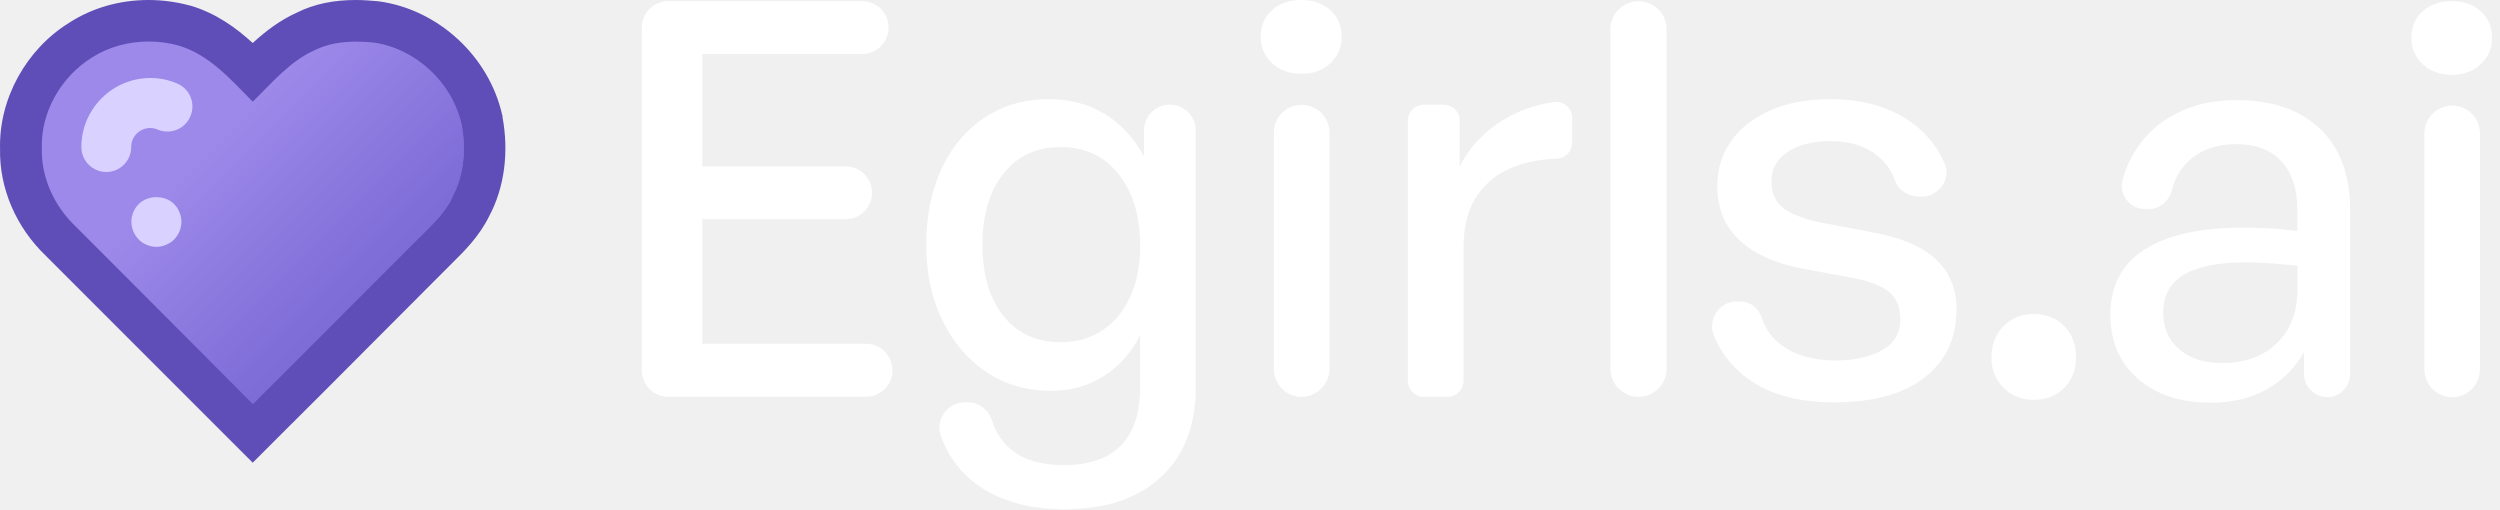
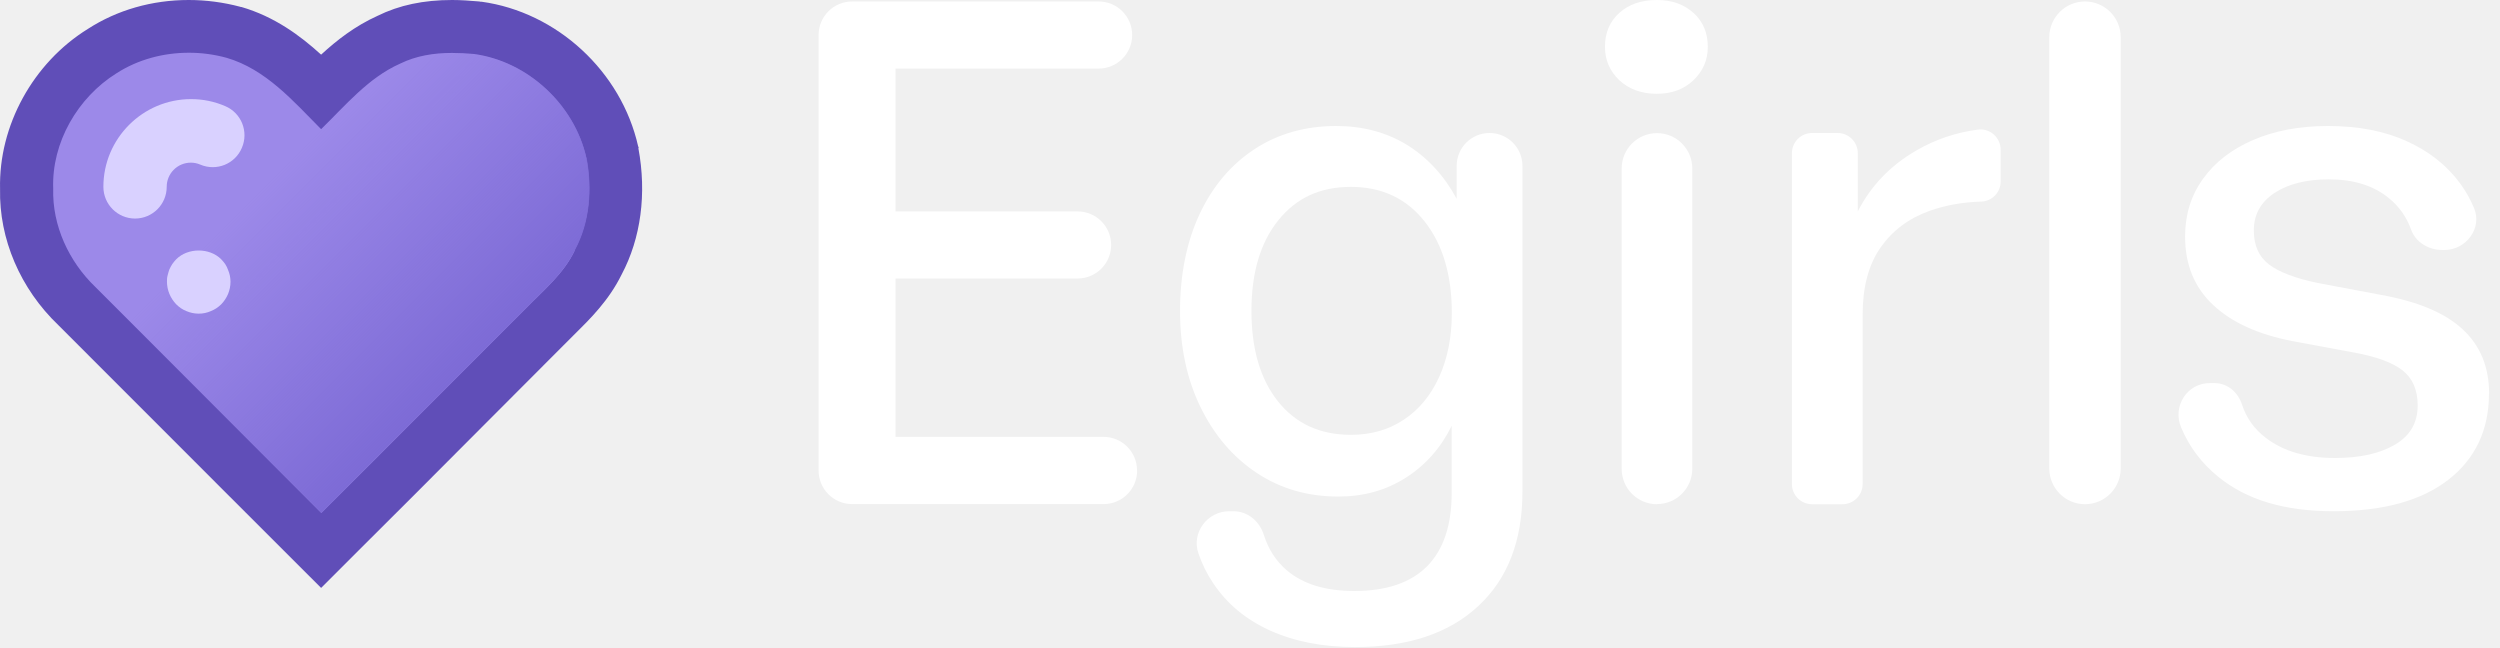
- <svg xmlns="http://www.w3.org/2000/svg" width="108" height="22" viewBox="0 0 108 22" fill="none">
-   <path d="M10.284 18.081C8.902 16.699 7.519 15.316 6.136 13.934C4.956 12.753 3.782 11.572 2.601 10.398C1.485 9.325 0.858 7.856 0.909 6.387C0.844 4.594 1.852 2.744 3.487 1.728C4.329 1.188 5.344 0.893 6.424 0.893C6.936 0.893 7.447 0.958 7.944 1.095C9.204 1.462 10.126 2.304 10.925 3.111C11.587 2.441 12.286 1.764 13.236 1.347C13.82 1.051 14.532 0.9 15.375 0.9C15.656 0.9 15.937 0.915 16.217 0.943C18.457 1.253 20.336 2.988 20.826 5.17C21.085 6.553 20.912 7.885 20.336 8.936C19.991 9.664 19.4 10.239 18.889 10.751C18.774 10.866 16.412 13.228 15.353 14.286C14.093 15.554 12.826 16.814 11.559 18.074L10.925 18.708L10.291 18.074L10.284 18.081Z" fill="#9C89E9" />
+ <svg xmlns="http://www.w3.org/2000/svg" width="85" height="22" viewBox="0 0 85 22" fill="none">
+   <path d="M10.284 18.081C8.902 16.698 7.519 15.316 6.136 13.933C4.956 12.752 3.782 11.571 2.601 10.398C1.485 9.325 0.858 7.856 0.909 6.387C0.844 4.594 1.852 2.743 3.487 1.728C4.329 1.188 5.344 0.893 6.424 0.893C6.936 0.893 7.447 0.958 7.944 1.094C9.204 1.462 10.126 2.304 10.925 3.111C11.587 2.441 12.286 1.764 13.236 1.346C13.82 1.051 14.532 0.9 15.375 0.9C15.656 0.9 15.937 0.914 16.217 0.943C18.457 1.253 20.336 2.988 20.826 5.17C21.085 6.553 20.912 7.885 20.336 8.936C19.991 9.663 19.4 10.239 18.889 10.751C18.774 10.866 16.412 13.228 15.353 14.286C14.093 15.553 12.826 16.814 11.559 18.074L10.925 18.707L10.291 18.074L10.284 18.081Z" fill="#9C89E9" />
  <path d="M21.712 5.033V5.004L21.697 4.976C21.128 2.434 18.939 0.41 16.369 0.058H16.333L16.297 0.05C15.966 0.022 15.663 0 15.375 0C14.403 0 13.575 0.173 12.833 0.54C12.07 0.886 11.458 1.361 10.918 1.858C10.191 1.195 9.319 0.562 8.21 0.238H8.189L8.167 0.23C7.598 0.079 7.008 0 6.417 0C5.172 0 3.984 0.338 2.983 0.986C1.125 2.139 -0.049 4.27 0.002 6.423C-0.034 8.122 0.686 9.815 1.989 11.06C3.148 12.22 4.336 13.408 5.517 14.589C6.893 15.964 8.268 17.346 9.65 18.722L10.918 19.989L12.185 18.722C13.453 17.462 14.713 16.201 15.973 14.934C17.031 13.876 18.09 12.81 19.148 11.752C19.278 11.622 19.393 11.507 19.501 11.399C20.063 10.844 20.696 10.225 21.136 9.332C21.791 8.101 21.993 6.581 21.705 5.04L21.712 5.033ZM19.544 8.511C19.17 9.303 18.486 9.865 17.888 10.477C15.562 12.796 13.251 15.129 10.925 17.44C8.362 14.884 5.805 12.313 3.242 9.757C2.342 8.893 1.773 7.669 1.809 6.416C1.751 4.846 2.644 3.312 3.962 2.491C4.689 2.023 5.553 1.793 6.425 1.793C6.857 1.793 7.289 1.851 7.706 1.966C9.038 2.355 9.975 3.442 10.918 4.392C11.746 3.586 12.516 2.65 13.597 2.167C14.151 1.894 14.756 1.8 15.368 1.8C15.62 1.8 15.872 1.815 16.117 1.836C17.953 2.088 19.53 3.564 19.933 5.365C20.135 6.416 20.048 7.553 19.53 8.504L19.544 8.511Z" fill="#604EB8" />
-   <path d="M19.941 5.371C19.537 3.564 17.96 2.095 16.124 1.843C15.274 1.764 14.382 1.778 13.597 2.167C12.509 2.649 11.746 3.578 10.918 4.392C9.967 3.442 9.039 2.354 7.706 1.965C6.461 1.627 5.057 1.785 3.962 2.491C2.637 3.312 1.751 4.846 1.809 6.415C1.773 7.668 2.342 8.9 3.242 9.757C5.805 12.313 8.362 14.883 10.925 17.44C13.251 15.121 15.562 12.795 17.888 10.477C18.486 9.864 19.17 9.296 19.544 8.511C20.063 7.56 20.142 6.423 19.948 5.371H19.941Z" fill="url(#paint0_linear_231_788)" />
-   <path d="M6.757 10.664C6.613 10.664 6.476 10.635 6.339 10.578C6.209 10.527 6.094 10.448 5.993 10.347C5.792 10.139 5.677 9.865 5.677 9.577C5.677 9.512 5.677 9.44 5.698 9.368C5.713 9.303 5.734 9.231 5.756 9.167C5.785 9.102 5.821 9.037 5.857 8.979C5.9 8.922 5.943 8.864 5.993 8.814C6.39 8.418 7.124 8.418 7.52 8.814C7.57 8.864 7.614 8.922 7.657 8.979C7.693 9.037 7.729 9.102 7.75 9.167C7.779 9.231 7.801 9.303 7.815 9.368C7.83 9.44 7.837 9.512 7.837 9.577C7.837 9.872 7.722 10.139 7.52 10.347C7.419 10.448 7.297 10.527 7.167 10.578C7.038 10.635 6.901 10.664 6.757 10.664Z" fill="#D9D1FF" />
+   <path d="M19.941 5.371C19.537 3.564 17.96 2.095 16.124 1.843C15.274 1.764 14.382 1.778 13.597 2.167C12.509 2.649 11.746 3.578 10.918 4.392C9.967 3.442 9.039 2.354 7.706 1.965C6.461 1.627 5.057 1.785 3.962 2.491C2.637 3.312 1.751 4.846 1.809 6.415C1.773 7.668 2.342 8.9 3.242 9.757C5.805 12.313 8.362 14.883 10.925 17.44C13.251 15.121 15.562 12.795 17.888 10.477C18.486 9.864 19.17 9.296 19.544 8.511C20.063 7.56 20.142 6.423 19.948 5.371H19.941Z" fill="url(#paint0_linear_578_30990)" />
+   <path d="M6.757 10.664C6.613 10.664 6.476 10.636 6.339 10.578C6.209 10.528 6.094 10.448 5.993 10.348C5.792 10.139 5.677 9.865 5.677 9.577C5.677 9.512 5.677 9.44 5.698 9.368C5.713 9.303 5.734 9.232 5.756 9.167C5.785 9.102 5.821 9.037 5.857 8.979C5.9 8.922 5.943 8.864 5.993 8.814C6.39 8.418 7.124 8.418 7.52 8.814C7.57 8.864 7.614 8.922 7.657 8.979C7.693 9.037 7.729 9.102 7.75 9.167C7.779 9.232 7.801 9.303 7.815 9.368C7.83 9.44 7.837 9.512 7.837 9.577C7.837 9.872 7.722 10.139 7.52 10.348C7.419 10.448 7.297 10.528 7.167 10.578C7.038 10.636 6.901 10.664 6.757 10.664Z" fill="#D9D1FF" />
  <path d="M4.595 7.431C3.998 7.431 3.515 6.949 3.515 6.351C3.515 4.709 4.854 3.37 6.496 3.37C6.899 3.37 7.288 3.449 7.656 3.608C8.203 3.838 8.462 4.472 8.224 5.026C7.994 5.574 7.36 5.833 6.806 5.595C6.705 5.552 6.597 5.53 6.489 5.53C6.035 5.53 5.668 5.898 5.668 6.351C5.668 6.949 5.186 7.431 4.588 7.431H4.595Z" fill="#D9D1FF" />
-   <path d="M38.557 15.998C38.557 16.63 38.044 17.139 37.416 17.139H28.867C28.235 17.139 27.726 16.625 27.726 15.998V1.191C27.726 0.558 28.239 0.05 28.867 0.05H37.247C37.879 0.05 38.388 0.563 38.388 1.191C38.388 1.823 37.874 2.331 37.247 2.331H30.342V7.188H36.532C37.164 7.188 37.673 7.701 37.673 8.328C37.673 8.961 37.16 9.469 36.532 9.469H30.342V14.852H37.412C38.044 14.852 38.553 15.366 38.553 15.993L38.557 15.998Z" fill="white" />
-   <path d="M45.966 22C44.871 22 43.909 21.812 43.084 21.441C42.259 21.07 41.613 20.534 41.146 19.833C40.931 19.517 40.761 19.173 40.638 18.807C40.399 18.11 40.944 17.382 41.687 17.382H41.829C42.319 17.382 42.718 17.721 42.864 18.188C43.02 18.678 43.281 19.082 43.648 19.393C44.197 19.86 44.963 20.094 45.943 20.094C47.038 20.094 47.863 19.81 48.417 19.251C48.971 18.688 49.251 17.858 49.251 16.764V14.477C48.884 15.224 48.367 15.811 47.693 16.241C47.02 16.672 46.255 16.883 45.398 16.883C44.349 16.883 43.423 16.612 42.612 16.072C41.801 15.531 41.169 14.784 40.706 13.831C40.243 12.878 40.014 11.793 40.014 10.569C40.014 9.346 40.239 8.215 40.683 7.271C41.128 6.327 41.751 5.594 42.553 5.067C43.354 4.545 44.28 4.284 45.325 4.284C46.232 4.284 47.029 4.499 47.73 4.925C48.426 5.356 48.99 5.965 49.42 6.758V5.64C49.42 5.021 49.92 4.522 50.538 4.522C51.157 4.522 51.656 5.021 51.656 5.64V16.713C51.656 18.381 51.157 19.677 50.154 20.607C49.155 21.537 47.757 22 45.961 22H45.966ZM42.443 10.569C42.443 11.87 42.745 12.897 43.35 13.653C43.955 14.409 44.779 14.784 45.824 14.784C46.507 14.784 47.107 14.615 47.62 14.271C48.138 13.932 48.536 13.447 48.825 12.819C49.109 12.191 49.255 11.467 49.255 10.643C49.255 9.342 48.944 8.302 48.325 7.523C47.707 6.744 46.873 6.354 45.824 6.354C44.775 6.354 43.968 6.73 43.359 7.486C42.75 8.242 42.443 9.268 42.443 10.569Z" fill="white" />
-   <path d="M57.959 1.594C57.959 2.039 57.798 2.414 57.473 2.726C57.148 3.037 56.731 3.189 56.222 3.189C55.714 3.189 55.274 3.033 54.948 2.726C54.623 2.414 54.463 2.039 54.463 1.594C54.463 1.118 54.623 0.733 54.948 0.44C55.274 0.147 55.7 0 56.222 0C56.744 0 57.148 0.147 57.473 0.44C57.798 0.733 57.959 1.118 57.959 1.594ZM56.231 17.144C55.567 17.144 55.031 16.603 55.031 15.943V5.727C55.031 5.062 55.572 4.526 56.231 4.526C56.896 4.526 57.432 5.067 57.432 5.727V15.939C57.432 16.603 56.891 17.139 56.231 17.139V17.144Z" fill="white" />
-   <path d="M63.224 10.689V16.457C63.224 16.837 62.917 17.144 62.537 17.144H61.506C61.126 17.144 60.819 16.837 60.819 16.457V5.209C60.819 4.829 61.126 4.522 61.506 4.522H62.372C62.752 4.522 63.059 4.829 63.059 5.209V7.188C63.504 6.318 64.168 5.626 65.047 5.118C65.703 4.737 66.404 4.504 67.141 4.407C67.554 4.352 67.916 4.678 67.916 5.095V6.171C67.916 6.538 67.627 6.84 67.26 6.854C66.614 6.872 66.028 6.982 65.496 7.17C64.791 7.422 64.237 7.839 63.829 8.421C63.426 9.003 63.224 9.759 63.224 10.693V10.689Z" fill="white" />
-   <path d="M70.784 17.143C70.115 17.143 69.57 16.598 69.57 15.929V1.264C69.57 0.595 70.115 0.05 70.784 0.05C71.453 0.05 71.998 0.595 71.998 1.264V15.929C71.998 16.598 71.453 17.143 70.784 17.143Z" fill="white" />
-   <path d="M84.519 13.382C84.519 14.619 84.056 15.595 83.14 16.31C82.219 17.025 80.918 17.382 79.236 17.382C77.555 17.382 76.281 16.993 75.319 16.214C74.746 15.751 74.325 15.188 74.05 14.528C73.752 13.813 74.256 13.025 75.026 13.025H75.186C75.63 13.025 75.988 13.337 76.125 13.763C76.272 14.216 76.542 14.592 76.941 14.894C77.536 15.348 78.32 15.572 79.287 15.572C80.13 15.572 80.808 15.421 81.321 15.119C81.838 14.816 82.095 14.372 82.095 13.786C82.095 13.263 81.925 12.865 81.582 12.594C81.238 12.324 80.675 12.118 79.878 11.976L77.83 11.596C76.671 11.371 75.772 10.963 75.14 10.368C74.503 9.772 74.187 8.998 74.187 8.045C74.187 7.298 74.389 6.643 74.797 6.08C75.2 5.516 75.768 5.076 76.501 4.76C77.229 4.444 78.082 4.284 79.048 4.284C80.065 4.284 80.954 4.453 81.715 4.797C82.475 5.14 83.089 5.621 83.547 6.249C83.735 6.506 83.891 6.785 84.015 7.083C84.294 7.761 83.74 8.499 83.007 8.499H82.924C82.466 8.499 82.026 8.237 81.871 7.807C81.719 7.381 81.467 7.023 81.119 6.739C80.597 6.309 79.914 6.098 79.071 6.098C78.311 6.098 77.692 6.254 77.225 6.561C76.757 6.872 76.524 7.294 76.524 7.834C76.524 8.343 76.693 8.728 77.037 8.989C77.376 9.25 77.93 9.461 78.691 9.621L80.835 10.024C82.091 10.249 83.016 10.633 83.621 11.193C84.225 11.751 84.523 12.48 84.523 13.382H84.519Z" fill="white" />
-   <path d="M89.686 15.445C89.686 15.967 89.517 16.402 89.178 16.75C88.838 17.099 88.399 17.273 87.858 17.273C87.317 17.273 86.9 17.099 86.552 16.75C86.204 16.402 86.03 15.967 86.03 15.445C86.03 14.89 86.204 14.437 86.552 14.089C86.9 13.741 87.336 13.566 87.858 13.566C88.38 13.566 88.834 13.741 89.178 14.089C89.517 14.437 89.686 14.89 89.686 15.445Z" fill="white" />
-   <path d="M100.533 17.153C99.983 17.153 99.534 16.704 99.534 16.154V15.206C99.14 15.902 98.599 16.438 97.916 16.823C97.234 17.203 96.427 17.395 95.493 17.395C94.196 17.395 93.147 17.052 92.355 16.36C91.562 15.673 91.168 14.747 91.168 13.593C91.168 12.356 91.654 11.421 92.629 10.789C93.605 10.157 95.026 9.836 96.895 9.836C97.257 9.836 97.614 9.845 97.962 9.859C98.311 9.877 98.737 9.914 99.245 9.978V9.053C99.245 8.164 99.016 7.472 98.558 6.973C98.1 6.473 97.449 6.226 96.611 6.226C95.772 6.226 95.049 6.473 94.531 6.973C94.187 7.307 93.949 7.724 93.821 8.223C93.701 8.686 93.317 9.03 92.84 9.03H92.666C92.025 9.03 91.53 8.425 91.69 7.802C91.809 7.348 91.983 6.927 92.222 6.547C92.657 5.841 93.252 5.296 94.004 4.907C94.755 4.517 95.621 4.325 96.606 4.325C98.159 4.325 99.364 4.742 100.23 5.571C101.096 6.4 101.527 7.568 101.527 9.076V16.159C101.527 16.708 101.078 17.157 100.528 17.157L100.533 17.153ZM93.454 13.52C93.454 14.17 93.683 14.693 94.141 15.086C94.6 15.485 95.209 15.682 95.969 15.682C96.982 15.682 97.784 15.393 98.37 14.816C98.957 14.239 99.25 13.465 99.25 12.502V11.481C98.792 11.431 98.384 11.398 98.036 11.371C97.688 11.348 97.353 11.334 97.037 11.334C95.832 11.334 94.934 11.513 94.338 11.87C93.743 12.228 93.45 12.777 93.45 13.524L93.454 13.52Z" fill="white" />
-   <path d="M107.657 1.64C107.657 2.084 107.496 2.46 107.171 2.771C106.846 3.078 106.429 3.234 105.925 3.234C105.421 3.234 104.976 3.078 104.656 2.771C104.33 2.46 104.17 2.084 104.17 1.64C104.17 1.163 104.33 0.783 104.656 0.49C104.981 0.196 105.403 0.05 105.925 0.05C106.447 0.05 106.846 0.196 107.171 0.49C107.496 0.783 107.657 1.168 107.657 1.64ZM105.934 17.157C105.27 17.157 104.734 16.621 104.734 15.957V5.763C104.734 5.099 105.27 4.563 105.934 4.563C106.598 4.563 107.134 5.099 107.134 5.763V15.957C107.134 16.621 106.598 17.157 105.934 17.157Z" fill="white" />
+   <path d="M38.663 15.998C38.663 16.63 38.15 17.139 37.523 17.139H28.973C28.341 17.139 27.832 16.626 27.832 15.998V1.191C27.832 0.559 28.346 0.05 28.973 0.05H37.353C37.985 0.05 38.494 0.563 38.494 1.191C38.494 1.823 37.981 2.332 37.353 2.332H30.449V7.188H36.638C37.27 7.188 37.779 7.701 37.779 8.329C37.779 8.961 37.266 9.469 36.638 9.469H30.449V14.853H37.518C38.15 14.853 38.659 15.366 38.659 15.993L38.663 15.998Z" fill="white" />
+   <path d="M46.072 22C44.977 22 44.015 21.812 43.19 21.441C42.366 21.07 41.72 20.534 41.252 19.833C41.037 19.517 40.867 19.173 40.744 18.807C40.506 18.11 41.051 17.382 41.793 17.382H41.935C42.425 17.382 42.824 17.721 42.971 18.188C43.126 18.678 43.387 19.082 43.754 19.393C44.304 19.86 45.069 20.094 46.049 20.094C47.144 20.094 47.969 19.81 48.523 19.251C49.078 18.688 49.357 17.858 49.357 16.764V14.477C48.991 15.224 48.473 15.811 47.799 16.241C47.126 16.672 46.361 16.883 45.504 16.883C44.455 16.883 43.529 16.612 42.718 16.072C41.907 15.531 41.275 14.784 40.812 13.831C40.35 12.878 40.121 11.793 40.121 10.569C40.121 9.346 40.345 8.215 40.79 7.271C41.234 6.327 41.857 5.594 42.659 5.067C43.461 4.545 44.386 4.284 45.431 4.284C46.338 4.284 47.135 4.499 47.836 4.925C48.532 5.356 49.096 5.965 49.527 6.758V5.64C49.527 5.021 50.026 4.522 50.645 4.522C51.263 4.522 51.763 5.021 51.763 5.64V16.713C51.763 18.381 51.263 19.677 50.26 20.607C49.261 21.537 47.864 22 46.068 22H46.072ZM42.549 10.569C42.549 11.87 42.851 12.897 43.456 13.653C44.061 14.409 44.886 14.784 45.93 14.784C46.613 14.784 47.213 14.615 47.726 14.271C48.244 13.932 48.642 13.447 48.931 12.819C49.215 12.191 49.362 11.467 49.362 10.643C49.362 9.342 49.05 8.302 48.432 7.523C47.813 6.744 46.979 6.354 45.93 6.354C44.881 6.354 44.075 6.73 43.465 7.486C42.856 8.242 42.549 9.268 42.549 10.569Z" fill="white" />
+   <path d="M58.065 1.594C58.065 2.039 57.904 2.414 57.579 2.726C57.254 3.037 56.837 3.189 56.328 3.189C55.82 3.189 55.38 3.033 55.055 2.726C54.729 2.414 54.569 2.039 54.569 1.594C54.569 1.118 54.729 0.733 55.055 0.44C55.38 0.147 55.806 0 56.328 0C56.851 0 57.254 0.147 57.579 0.44C57.904 0.733 58.065 1.118 58.065 1.594ZM56.338 17.144C55.673 17.144 55.137 16.603 55.137 15.943V5.727C55.137 5.062 55.678 4.526 56.338 4.526C57.002 4.526 57.538 5.067 57.538 5.727V15.939C57.538 16.603 56.997 17.139 56.338 17.139V17.144Z" fill="white" />
+   <path d="M63.33 10.688V16.456C63.33 16.837 63.023 17.144 62.643 17.144H61.612C61.232 17.144 60.925 16.837 60.925 16.456V5.209C60.925 4.829 61.232 4.522 61.612 4.522H62.478C62.858 4.522 63.165 4.829 63.165 5.209V7.188C63.61 6.318 64.274 5.626 65.154 5.117C65.809 4.737 66.51 4.503 67.248 4.407C67.66 4.352 68.022 4.678 68.022 5.094V6.171C68.022 6.538 67.733 6.84 67.367 6.854C66.721 6.872 66.134 6.982 65.603 7.17C64.897 7.422 64.343 7.839 63.935 8.421C63.532 9.002 63.33 9.758 63.33 10.693V10.688Z" fill="white" />
+   <path d="M70.89 17.143C70.221 17.143 69.676 16.598 69.676 15.929V1.264C69.676 0.595 70.221 0.05 70.89 0.05C71.559 0.05 72.104 0.595 72.104 1.264V15.929C72.104 16.598 71.559 17.143 70.89 17.143Z" fill="white" />
+   <path d="M84.625 13.382C84.625 14.619 84.162 15.595 83.246 16.31C82.325 17.025 81.024 17.382 79.342 17.382C77.661 17.382 76.387 16.993 75.425 16.214C74.853 15.751 74.431 15.188 74.156 14.528C73.858 13.813 74.362 13.025 75.132 13.025H75.292C75.737 13.025 76.094 13.337 76.231 13.763C76.378 14.216 76.648 14.592 77.047 14.894C77.643 15.348 78.426 15.572 79.393 15.572C80.236 15.572 80.914 15.421 81.427 15.119C81.945 14.816 82.201 14.372 82.201 13.786C82.201 13.263 82.032 12.865 81.688 12.594C81.345 12.324 80.781 12.118 79.984 11.976L77.936 11.596C76.777 11.371 75.879 10.963 75.246 10.368C74.61 9.772 74.293 8.998 74.293 8.045C74.293 7.298 74.495 6.643 74.903 6.08C75.306 5.516 75.874 5.076 76.607 4.76C77.336 4.444 78.188 4.284 79.155 4.284C80.172 4.284 81.061 4.453 81.821 4.797C82.582 5.14 83.195 5.621 83.654 6.249C83.841 6.506 83.997 6.785 84.121 7.083C84.4 7.761 83.846 8.499 83.113 8.499H83.031C82.572 8.499 82.133 8.237 81.977 7.807C81.826 7.381 81.574 7.023 81.225 6.739C80.703 6.309 80.02 6.098 79.177 6.098C78.417 6.098 77.798 6.254 77.331 6.561C76.864 6.872 76.63 7.294 76.63 7.834C76.63 8.343 76.8 8.728 77.143 8.989C77.482 9.25 78.037 9.461 78.797 9.621L80.941 10.024C82.197 10.249 83.122 10.633 83.727 11.193C84.332 11.751 84.629 12.48 84.629 13.382H84.625Z" fill="white" />
  <defs>
-     <linearGradient id="paint0_linear_231_788" x1="5.402" y1="0.885" x2="16.441" y2="11.924" gradientUnits="userSpaceOnUse">
+     <linearGradient id="paint0_linear_578_30990" x1="5.402" y1="0.885" x2="16.441" y2="11.924" gradientUnits="userSpaceOnUse">
      <stop offset="0.41" stop-color="#7D6BD6" stop-opacity="0" />
      <stop offset="0.87" stop-color="#7D6BD6" stop-opacity="0.78" />
      <stop offset="1" stop-color="#7D6BD6" />
    </linearGradient>
  </defs>
</svg>
